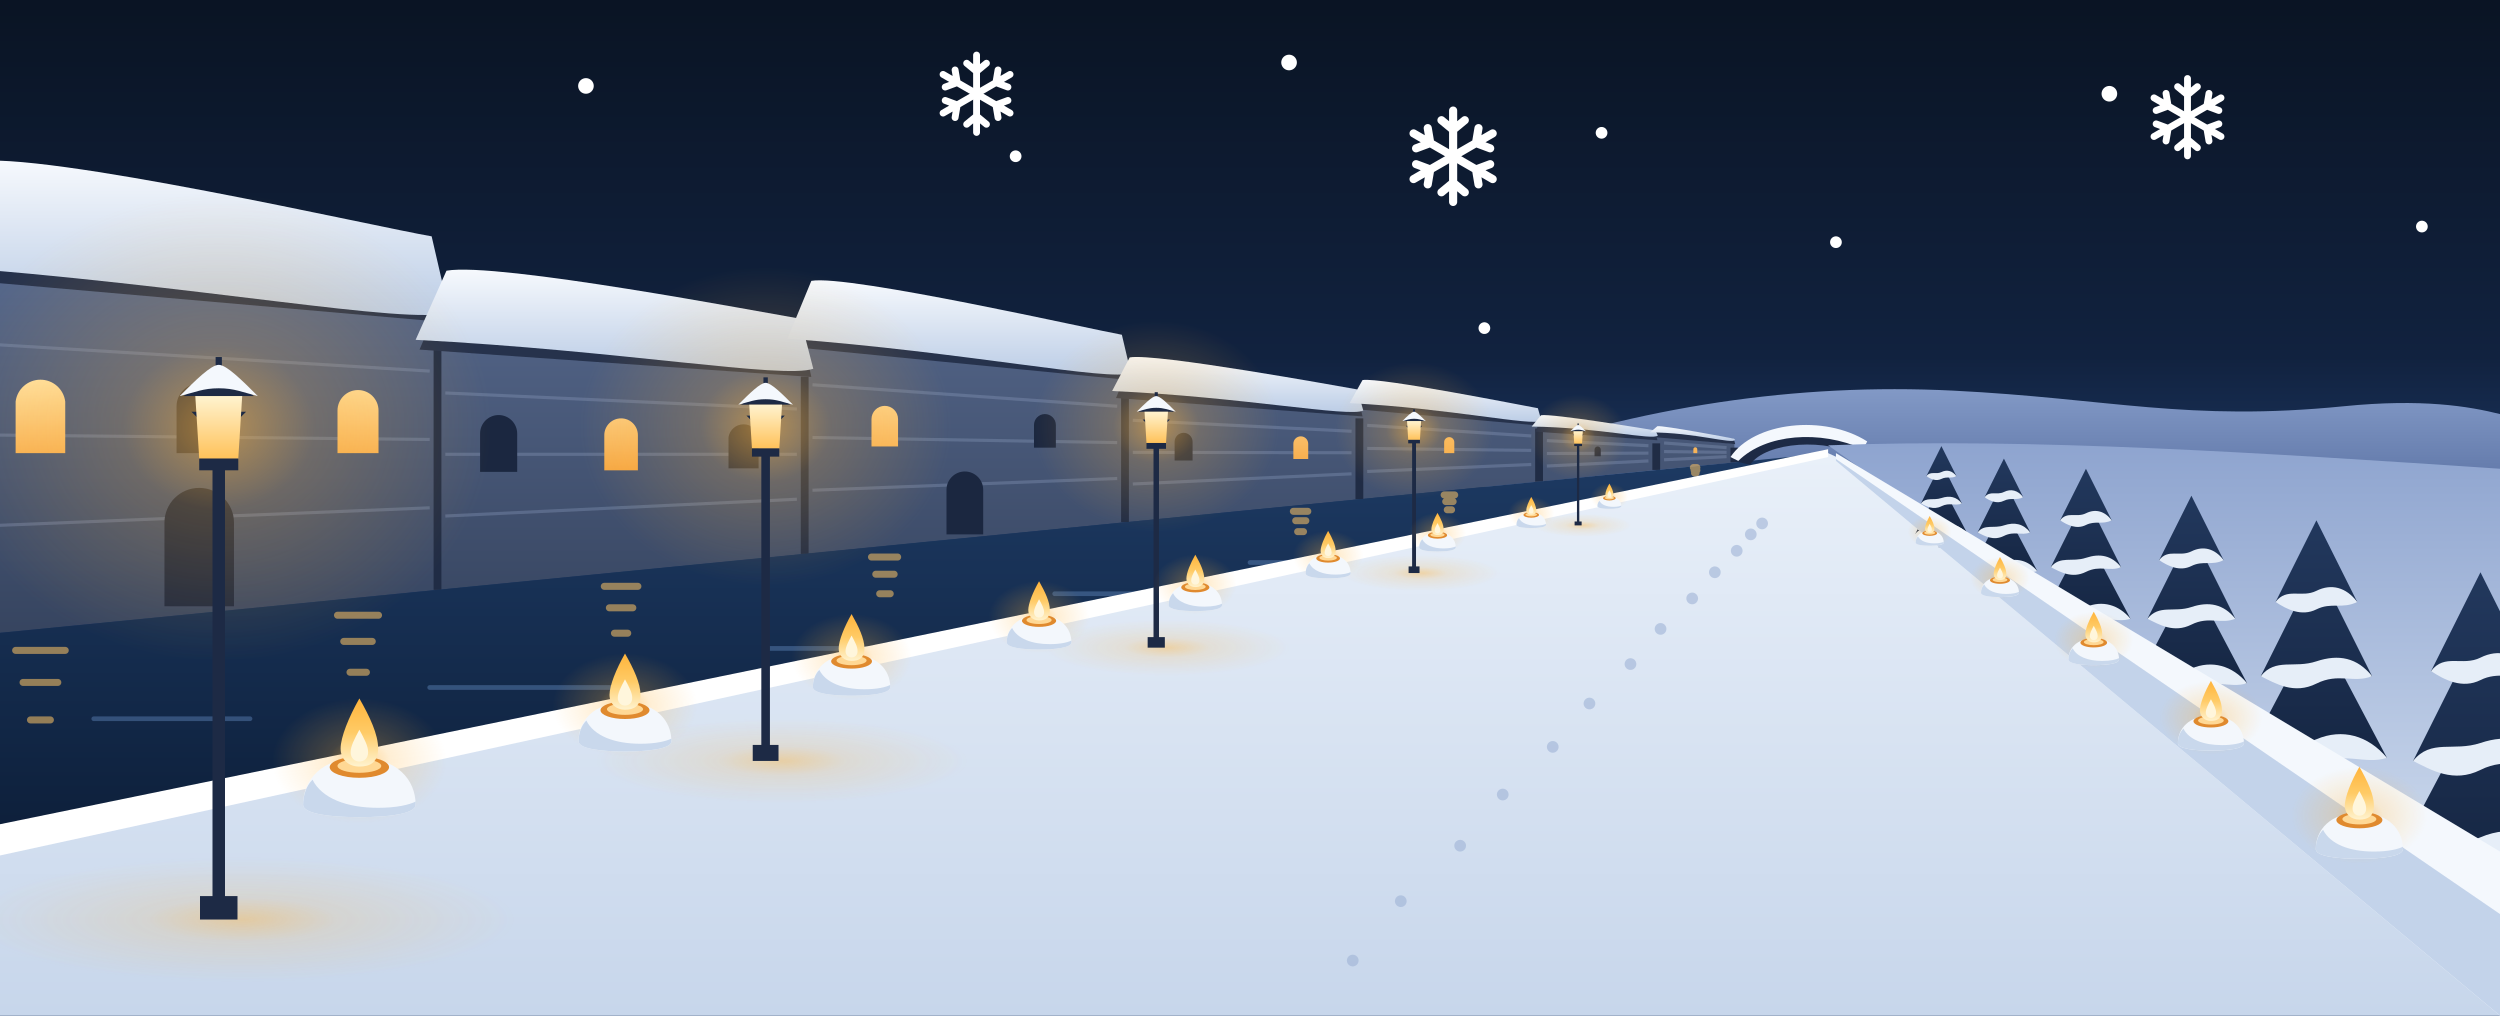
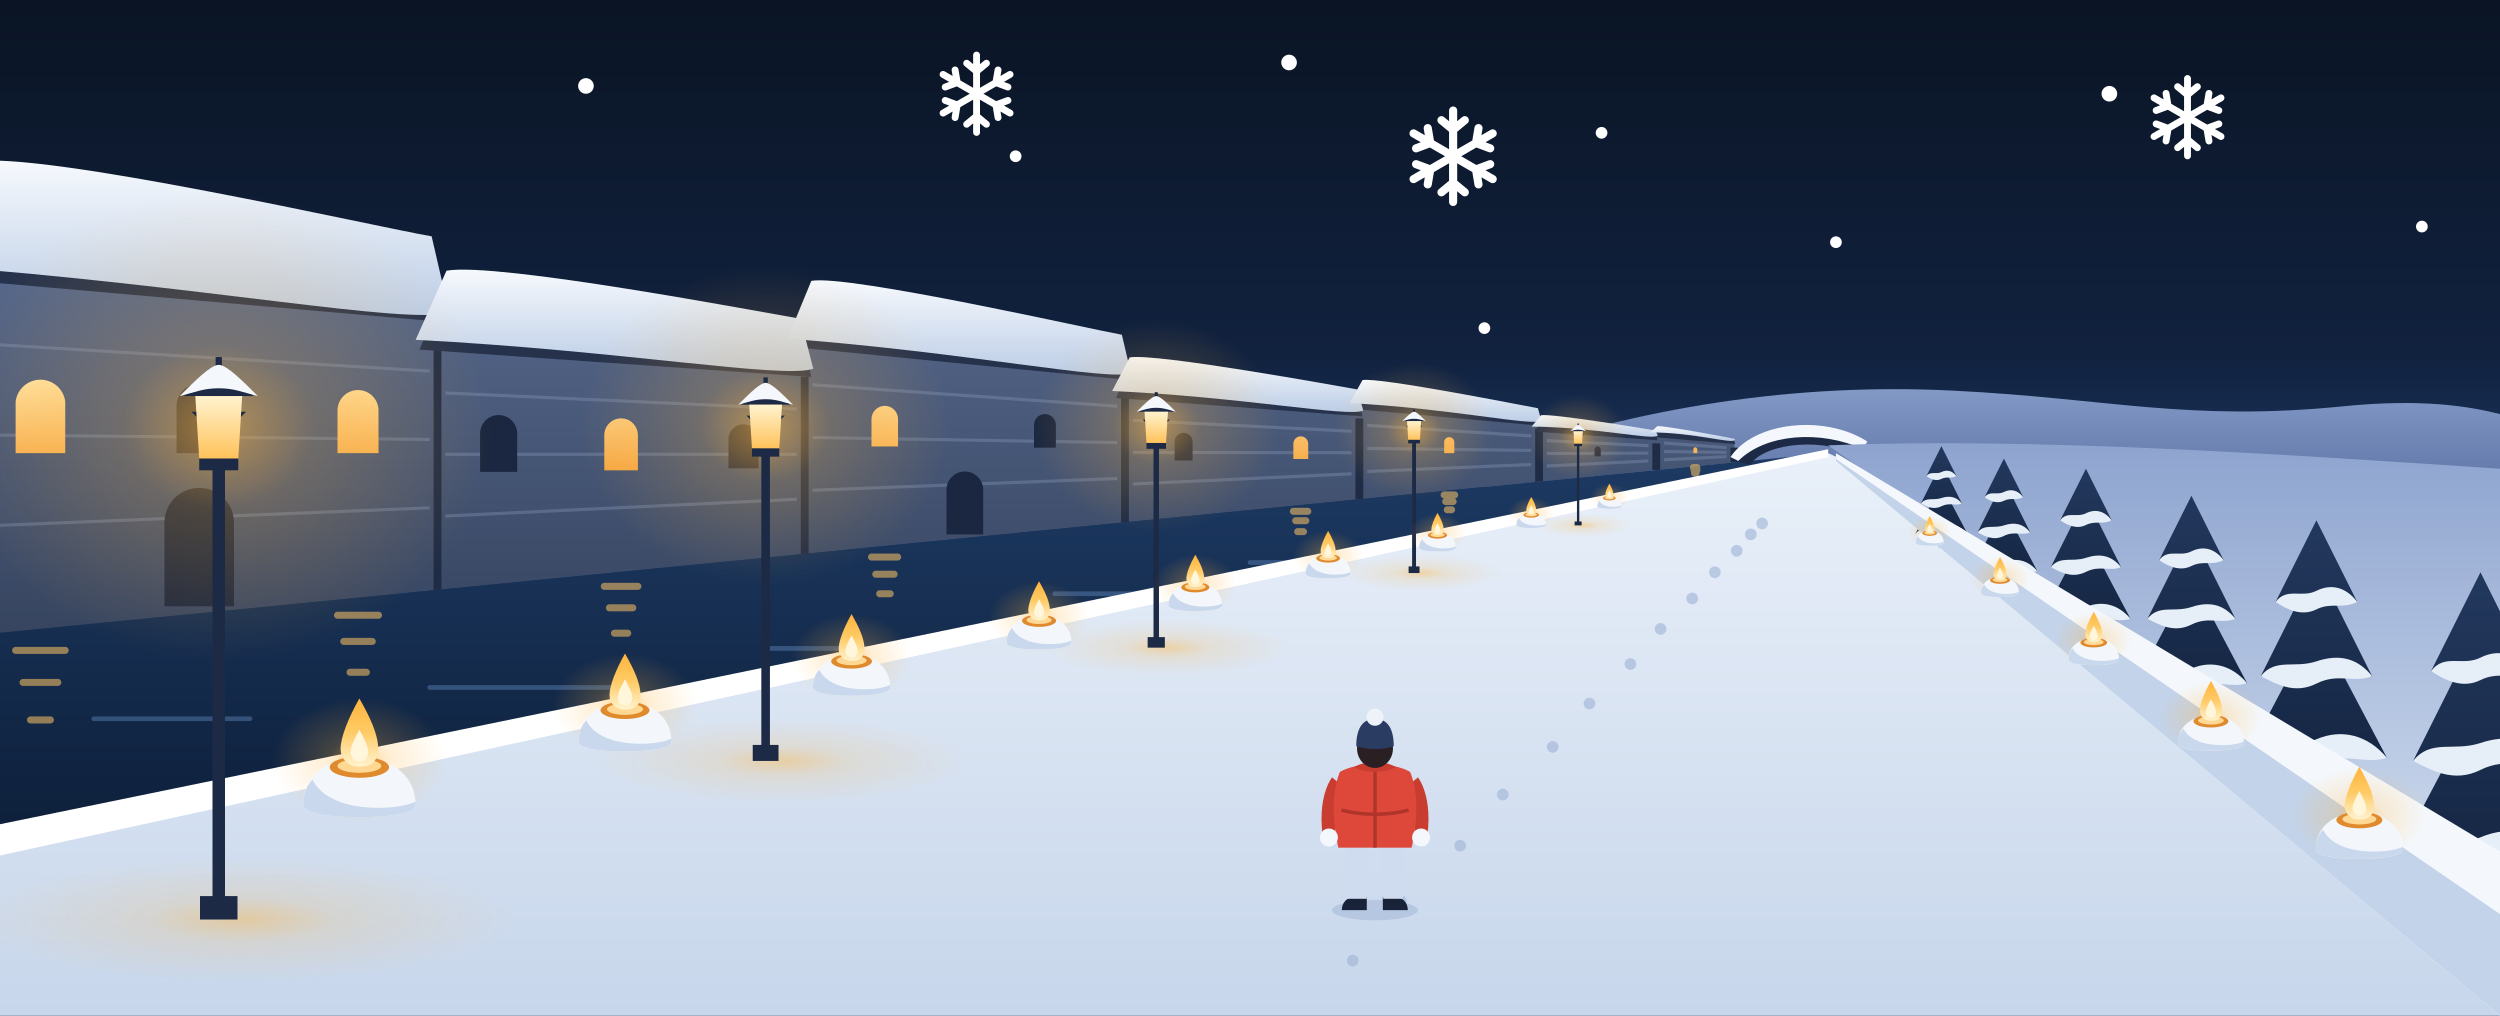
<svg xmlns="http://www.w3.org/2000/svg" viewBox="0 0 640 260" aria-hidden="true" focusable="false">
  <defs>
    <linearGradient id="city-sky" x2="0" y2="1">
      <stop offset="0" stop-color="#0a1424" />
      <stop offset=".35" stop-color="#11223f" />
      <stop offset=".5" stop-color="#1d3864" />
    </linearGradient>
    <linearGradient id="city-wall" x2="0" y2="1">
      <stop offset="0" stop-color="#56688c" />
      <stop offset="1" stop-color="#36445f" />
    </linearGradient>
    <linearGradient id="city-roof" x2="0" y2="1">
      <stop offset="0" stop-color="#f6f9fd" />
      <stop offset="1" stop-color="#bccde6" />
    </linearGradient>
    <linearGradient id="city-water" x2="0" y2="1">
      <stop offset="0" stop-color="#1d3a63" />
      <stop offset="1" stop-color="#0d1f3a" />
    </linearGradient>
    <linearGradient id="city-walk" x2="0" y2="1">
      <stop offset="0" stop-color="#e9f0f9" />
      <stop offset="1" stop-color="#c7d6eb" />
    </linearGradient>
    <linearGradient id="city-win" x2="0" y2="1">
      <stop offset="0" stop-color="#ffe2a2" />
      <stop offset="1" stop-color="#f6a844" />
    </linearGradient>
    <linearGradient id="city-lamp" x2="0" y2="1">
      <stop offset="0" stop-color="#fff3cf" />
      <stop offset="1" stop-color="#ffc25a" />
    </linearGradient>
    <linearGradient id="city-far" x2="0" y2="1">
      <stop offset="0" stop-color="#8299c6" />
      <stop offset="1" stop-color="#4f6699" />
    </linearGradient>
    <linearGradient id="city-pine" x2="0" y2="1">
      <stop offset="0" stop-color="#22385d" />
      <stop offset="1" stop-color="#142440" />
    </linearGradient>
    <linearGradient id="city-field" x2="0" y2="1">
      <stop offset="0" stop-color="#8ea4cf" />
      <stop offset="1" stop-color="#d5e1f1" />
    </linearGradient>
    <radialGradient id="city-glow">
      <stop offset="0" stop-color="#ffb43c" stop-opacity=".6" />
      <stop offset=".35" stop-color="#ffb43c" stop-opacity=".22" />
      <stop offset="1" stop-color="#ffb43c" stop-opacity="0" />
    </radialGradient>
    <linearGradient id="city-flame" x2="0" y2="1">
      <stop offset="0" stop-color="#ffb43c" />
      <stop offset=".5" stop-color="#ffcb66" />
      <stop offset="1" stop-color="#fff3cf" />
    </linearGradient>
    <symbol id="city-x" viewBox="-10 -10 20 20">
      <path id="city-arm" d="M0-9V9M-2.3-7.1 0-5.2 2.3-7.1M-2.3 7.1 0 5.2 2.3 7.1" />
      <use href="#city-arm" transform="rotate(60)" />
      <use href="#city-arm" transform="rotate(120)" />
    </symbol>
    <g id="city-cd">
      <path fill="#f3f7fc" d="M-18 4C-18-4-12-11 0-11S18-4 18 4C18 7 9 8 0 8S-18 7-18 4Z" />
      <path fill="#c9d8ec" d="M-18 4C-18 1-17-2-15-4C-12 2-4 5 6 5C12 5 16 4 18 3V4C18 7 9 8 0 8S-18 7-18 4Z" />
      <ellipse cy="-8" rx="9.5" ry="3.4" fill="#e08a2e" />
      <ellipse cy="-8.4" rx="7" ry="2.2" fill="#ffd894" />
      <path fill="url(#city-flame)" d="M0-30C3.4-24 6-18.5 6-14S3.4-8.2 0-8.2-6-10.4-6-14-3.4-24 0-30Z" />
      <path fill="#fff6dc" d="M0-20C1.6-17 2.8-14.8 2.8-12.8S1.5-9.8 0-9.8-2.8-10.9-2.8-12.8-1.6-17 0-20Z" />
    </g>
    <g id="city-lh">
      <path fill="#1d2a45" d="M-7 2H7L5 4H-5ZM-9-2 0-9 9-2Z" />
      <path fill="url(#city-lamp)" d="M-6-2H6L5 14H-5Z" />
      <path fill="#1d2a45" d="M-5 14H5V17H-5ZM-.8-12H.8V-8H-.8Z" />
      <path fill="#f4f8fd" d="M-10-2C-6-6-2-10 0-10S6-6 10-2C6-3 4-4 0-4S-6-3-10-2Z" />
    </g>
    <symbol id="city-pn" viewBox="0 0 40 80">
      <path fill="url(#city-pine)" d="M20 0 31 22H9ZM20 12 35 42H5ZM20 28 39 64H1ZM18 64h4v10h-4Z" />
      <path fill="#e6eef8" d="M9 22C12 18 16 21 20 19S28 18 31 22C27 24 24 22 20 24S12 24 9 22ZM5 42C9 37 14 40 20 38S31 37 35 42C30 44 26 41 20 44S9 44 5 42ZM1 64C6 58 13 62 20 59S34 58 39 64C33 66 27 62 20 66S6 66 1 64Z" />
    </symbol>
  </defs>
  <rect width="640" height="260" fill="url(#city-sky)" />
  <path stroke="#fff" stroke-width="3" stroke-linecap="round" d="M260 40h0M410 34h0M470 62h0M620 58h0M380 84h0" />
  <path stroke="#fff" stroke-width="4" stroke-linecap="round" d="M150 22h0M330 16h0M540 24h0" />
  <g stroke="#fff" stroke-width="1.6" stroke-linecap="round" fill="none">
    <use href="#city-x" x="239" y="13" width="22" height="22" />
    <use href="#city-x" x="359" y="27" width="26" height="26" />
    <use href="#city-x" x="549" y="19" width="22" height="22" />
  </g>
  <path fill="url(#city-far)" d="M380 118C420 104 460 98 500 100S560 108 600 104C620 102 632 104 640 106V136H380Z" />
  <path fill="url(#city-wall)" d="M-10 163V69L112 81V151ZM112 151V88L206 95.4V141.8ZM206 141.8V87.7L288 96.5V133.7ZM288 133.7V101.1L348 106.1V127.8ZM348 127.8V104.2L394 108.7V123.3ZM394 123.3V110.2L424 112.5V120.3ZM424 120.3V111.7L444 113.6V118.4Z" />
  <path fill="none" stroke="#8a9cbc" stroke-width=".8" opacity=".35" d="M-8 134.8L110 130M-8 111.3L110 112.5M-8 87.8L110 95M114 132.1L204 127.8M114 116.3L204 116.3M114 100.6L204 104.7M208 125.5L286 122.5M208 112L286 113.3M208 98.5L286 104M290 123.9L346 121.3M290 115.8L346 115.9M290 107.6L346 110.4M350 120.7L392 118.9M350 114.8L392 115.3M350 108.9L392 111.6M396 119.3L422 118M396 116.1L422 116M396 112.8L422 114.1M426 117.7L442 116.9M426 115.6L442 115.8M426 113.4L442 114.6" />
  <path fill="none" stroke="#202c45" stroke-width="2" d="M112 82V151M206 96.4V141.8M288 97.5V133.7M348 107.1V127.8M394 109.7V123.3M424 113.5V120.3M444 114.6V118.4" />
  <path fill="#26324c" d="M-16.1 71.1L-5.9 44.5L110.5 62.8L114.3 82.5ZM107.4 89.5L115 71.6L204.9 83.3L207.7 96.5ZM202.6 88.8L208.2 73.6L287.2 86.8L289.2 97.3ZM285.7 101.9L289.5 92.6L347.5 100.4L348.8 106.6ZM346.5 104.7L349 98.1L393.7 104.9L394.5 109ZM393.1 110.5L394.6 106.8L423.8 110.5L424.3 112.7ZM423.4 111.9L424.4 109.4L443.9 112.4L444.2 113.7Z" />
  <path fill="url(#city-roof)" d="M-17.1 68L-6.9 41.4C10.4 38.4 96.8 58.2 110.5 60.5L115 80C104.4 83.3 51 73 -17.1 68Z" />
  <path fill="url(#city-roof)" d="M106.4 87L114.3 69.3C127.2 67 194.8 79.9 204.9 81.6L208.2 94.4C200.4 97.1 159 89.7 106.4 87Z" />
  <path fill="url(#city-roof)" d="M201.6 86.7L207.7 71.9C217.2 70.2 280.3 84.5 287.2 85.7L289.5 95.5C284.2 97.7 247 90.1 201.6 86.7Z" />
  <path fill="url(#city-roof)" d="M284.7 100.1L289.2 91.5C295.7 90.3 342.9 98.9 347.5 99.7L349 105.1C345.4 106.9 318 101.6 284.7 100.1Z" />
  <path fill="url(#city-roof)" d="M345.5 103.2L348.8 97.3C353.1 96.5 390.8 104 393.7 104.5L394.6 107.7C392.4 109.2 371 104.5 345.5 103.2Z" />
  <path fill="url(#city-roof)" d="M392.1 109.2L394.5 106.3C397.2 105.8 422.1 109.9 423.8 110.2L424.4 111.5C423.1 112.8 409 109.4 392.1 109.2Z" />
  <path fill="url(#city-roof)" d="M422.4 110.7L424.3 109.1C425.9 108.9 443 112.1 443.9 112.3L444.2 112.6C443.5 113.8 434 110.7 422.4 110.7Z" />
  <path fill="#1b2740" d="M45.2 116V104A5.8 5.8 0 0 1 56.8 104V116ZM122.9 120.8V111A4.7 4.7 0 0 1 132.4 111V120.8ZM186.5 119.9V111.9A3.9 3.9 0 0 1 194.2 111.9V119.9ZM264.7 114.6V108.8A2.8 2.8 0 0 1 270.3 108.8V114.6ZM300.7 117.9V113.1A2.3 2.3 0 0 1 305.3 113.1V117.9ZM408.2 116.8V115.1A0.8 0.8 0 0 1 409.8 115.1V116.8ZM42.1 155.2V133.8A8.9 8.9 0 0 1 59.9 133.8V155.2ZM242.3 136.8V125.4A4.7 4.7 0 0 1 251.7 125.4V136.8Z" />
  <path fill="url(#city-win)" d="M4 116V102.8A6.4 6.4 0 0 1 16.7 102.8V116ZM86.4 116V105.1A5.2 5.2 0 0 1 96.9 105.1V116ZM154.7 120.4V111.4A4.3 4.3 0 0 1 163.3 111.4V120.4ZM223.1 114.3V107.3A3.4 3.4 0 0 1 229.9 107.3V114.3ZM331.1 117.5V113.6A1.9 1.9 0 0 1 334.9 113.6V117.5ZM369.7 116V113.2A1.3 1.3 0 0 1 372.3 113.2V116ZM433.5 116V115A0.5 0.5 0 0 1 434.5 115V116Z" />
  <path fill="url(#city-water)" d="M0 162L468 116L0 214Z" />
  <path fill="none" stroke="#ffc464" stroke-width="1.8" stroke-linecap="round" opacity=".55" d="M4 166.5h12.7M5.9 174.7h8.9M7.8 184.3h5.1M86.4 157.5h10.5M88 164.2h7.3M89.6 172.1h4.2M154.7 150.1h8.6M156 155.6h6M157.3 162.1h3.4M223.1 142.6h6.7M224.2 147h4.7M225.2 152h2.7M331.1 130.9h3.7M331.7 133.3h2.6M332.2 136.1h1.5M369.7 126.7h2.7M370.1 128.4h1.9M370.5 130.5h1.1M433.5 119.7h0.9M433.7 120.4h0.7M433.8 121.1h0.4" />
  <path fill="none" stroke="#5d84b8" stroke-width="1.2" stroke-linecap="round" opacity=".45" d="M24 184H64M110 176H160M196 166H222M270 152H296M320 144H336" />
  <path fill="#1d2a45" d="M444 118C449 110 466 108 476 114V117C468 112 452 113 448 119Z" />
  <path fill="#f4f8fd" d="M443 117C449 108 467 106 478 113L477 115C466 110 452 111 445 118Z" />
  <path fill="url(#city-walk)" d="M0 212L468 116L640 196V260H0Z" />
  <path fill="#fff" d="M0 211L468 115L468 117L0 219Z" />
  <path fill="url(#city-field)" d="M468 114C520 112 580 116 640 120V236Z" />
  <use href="#city-pn" x="612" y="146.5" width="46" height="92" />
  <use href="#city-pn" x="574" y="133.2" width="38" height="76" />
  <use href="#city-pn" x="546" y="126.9" width="30" height="60" />
  <use href="#city-pn" x="522" y="120" width="24" height="48" />
  <use href="#city-pn" x="504" y="117.4" width="18" height="36" />
  <use href="#city-pn" x="490" y="114.2" width="14" height="28" />
  <path fill="#f4f8fd" d="M640 218L470 116L470 118L640 260Z" />
  <path fill="#c3d3ea" d="M640 234L470 117.5L470 118L640 260Z" />
  <ellipse cx="62" cy="235.4" rx="70" ry="16" fill="url(#city-glow)" opacity=".7" />
  <ellipse cx="200.1" cy="194.8" rx="47.6" ry="10.9" fill="url(#city-glow)" opacity=".7" />
  <ellipse cx="298.7" cy="165.8" rx="31.5" ry="7.2" fill="url(#city-glow)" opacity=".7" />
  <ellipse cx="363.7" cy="146.7" rx="20.3" ry="4.6" fill="url(#city-glow)" opacity=".7" />
  <ellipse cx="405.1" cy="134.5" rx="12.6" ry="2.9" fill="url(#city-glow)" opacity=".7" />
  <path stroke="#9fb3d6" stroke-width="3" stroke-linecap="round" opacity="0.6" d="M328.8 262h0M346.3 245.9h0M358.6 230.7h0M373.8 216.5h0M384.7 203.4h0M397.5 191.2h0M406.9 180.1h0M417.4 170h0M425.1 161h0M433.2 153.2h0M439 146.5h0M444.6 141h0M448.2 136.8h0M451.1 134h0" />
  <ellipse cx="56" cy="109.4" rx="70" ry="60" fill="url(#city-glow)" />
  <ellipse cx="196" cy="109.1" rx="47.6" ry="40.8" fill="url(#city-glow)" />
  <ellipse cx="296" cy="109.1" rx="31.5" ry="27" fill="url(#city-glow)" />
  <ellipse cx="362" cy="110.2" rx="20.3" ry="17.4" fill="url(#city-glow)" />
  <ellipse cx="404" cy="111.9" rx="12.6" ry="10.8" fill="url(#city-glow)" />
  <path fill="#1d2a45" d="M54.4 235.4V119.4H57.6V235.4ZM51.2 235.4V229.4H60.8V235.4ZM194.9 194.8V115.9H197.1V194.8ZM192.7 194.8V190.7H199.3V194.8ZM295.3 165.8V113.6H296.7V165.8ZM293.8 165.8V163.1H298.2V165.8ZM361.5 146.7V113.1H362.5V146.7ZM360.6 146.7V145H363.4V146.7ZM403.7 134.5V113.7H404.3V134.5ZM403.1 134.5V133.5H404.9V134.5Z" />
  <use href="#city-lh" transform="translate(56 103.4)" />
  <use href="#city-lh" transform="translate(196 105) scale(.7)" />
  <use href="#city-lh" transform="translate(296 106.4) scale(.5)" />
  <use href="#city-lh" transform="translate(362 108.4) scale(.3)" />
  <use href="#city-lh" transform="translate(404 110.8) scale(.2)" />
  <ellipse cx="92" cy="194.8" rx="22.4" ry="16" fill="url(#city-glow)" />
  <ellipse cx="160" cy="180.5" rx="18.5" ry="13.2" fill="url(#city-glow)" />
  <ellipse cx="218" cy="168.2" rx="15.4" ry="11" fill="url(#city-glow)" />
  <ellipse cx="266" cy="158" rx="12.9" ry="9.2" fill="url(#city-glow)" />
  <ellipse cx="306" cy="149.6" rx="10.6" ry="7.6" fill="url(#city-glow)" />
  <ellipse cx="340" cy="142.3" rx="9" ry="6.4" fill="url(#city-glow)" />
  <ellipse cx="368" cy="136.5" rx="7.3" ry="5.2" fill="url(#city-glow)" />
  <ellipse cx="392" cy="131.4" rx="5.9" ry="4.2" fill="url(#city-glow)" />
  <ellipse cx="412" cy="127.2" rx="4.8" ry="3.4" fill="url(#city-glow)" />
  <ellipse cx="604" cy="208.7" rx="17.4" ry="12.4" fill="url(#city-glow)" />
  <ellipse cx="566" cy="183.7" rx="13.2" ry="9.4" fill="url(#city-glow)" />
  <ellipse cx="536" cy="163.8" rx="10.1" ry="7.2" fill="url(#city-glow)" />
  <ellipse cx="512" cy="148" rx="7.6" ry="5.4" fill="url(#city-glow)" />
  <ellipse cx="494" cy="136.1" rx="5.6" ry="4" fill="url(#city-glow)" />
  <use href="#city-cd" transform="translate(92 202.8) scale(.8)" />
  <use href="#city-cd" transform="translate(160 187.1) scale(.66)" />
  <use href="#city-cd" transform="translate(218 173.7) scale(.55)" />
  <use href="#city-cd" transform="translate(266 162.6) scale(.46)" />
  <use href="#city-cd" transform="translate(306 153.4) scale(.38)" />
  <use href="#city-cd" transform="translate(340 145.5) scale(.32)" />
  <use href="#city-cd" transform="translate(368 139.1) scale(.26)" />
  <use href="#city-cd" transform="translate(392 133.5) scale(.21)" />
  <use href="#city-cd" transform="translate(412 128.9) scale(.17)" />
  <use href="#city-cd" transform="translate(604 214.9) scale(.62)" />
  <use href="#city-cd" transform="translate(566 188.4) scale(.47)" />
  <use href="#city-cd" transform="translate(536 167.4) scale(.36)" />
  <use href="#city-cd" transform="translate(512 150.7) scale(.27)" />
  <use href="#city-cd" transform="translate(494 138.1) scale(.2)" />
+   <g data-actor="walker" data-box="332 180 40 58">
+     <ellipse cx="352" cy="233" rx="11" ry="2.6" fill="#9fb3d6" opacity=".5" />
+     <path fill="#18233a" d="M343.5 233c0-2 1.4-3.4 3.4-3.4h3v3.4ZM354 233v-3.4h3c2 0 3.4 1.4 3.4 3.4Z" />
+     <path fill="#cfdcef" d="M344.5 215.5c-.4 5-.2 10 .4 14.6h5l.6-14.6ZM353.5 215.5l.6 14.6h5c.6-4.6.8-9.6.4-14.6Z" />
+     <path fill="#c93d30" d="M341 199c-2.4 3.4-3.2 9.4-2.4 14.6h3.2c0-4.4.6-9 1.6-12.6ZM363 199c2.4 3.4 3.2 9.4 2.4 14.6h-3.2c0-4.4-.6-9-1.6-12.6Z" />
+     <path fill="#de483a" d="M343 197.6c-2 5-2 12-.4 19.4h18.8c1.6-7.4 1.6-14.4-.4-19.4-4.6-2.6-13.4-2.6-18 0Z" />
+     <path stroke="#a52f25" stroke-width=".9" fill="none" opacity=".8" d="M352 196.6V217M343.4 207.4c5.6 1.4 11.6 1.4 17.2 0" />
+     <circle cx="340.2" cy="214.4" r="2.3" fill="#f4f8fd" />
+     <circle cx="363.8" cy="214.4" r="2.3" fill="#f4f8fd" />
+     <path fill="#c93d30" d="M346.6 196.4c3-1.8 7.8-1.8 10.8 0-3 1.6-7.8 1.6-10.8 0Z" />
+     <ellipse cx="352" cy="191.6" rx="4.6" ry="5" fill="#2a2024" />
+     <path fill="#2b3c62" d="M347.2 191c0-5 2-7 4.8-7s4.8 2 4.8 7c-2.6 1-7 1-9.6 0Z" />
+     <circle cx="352" cy="183.6" r="2.2" fill="#eef3fa" />
+   </g>
</svg>
